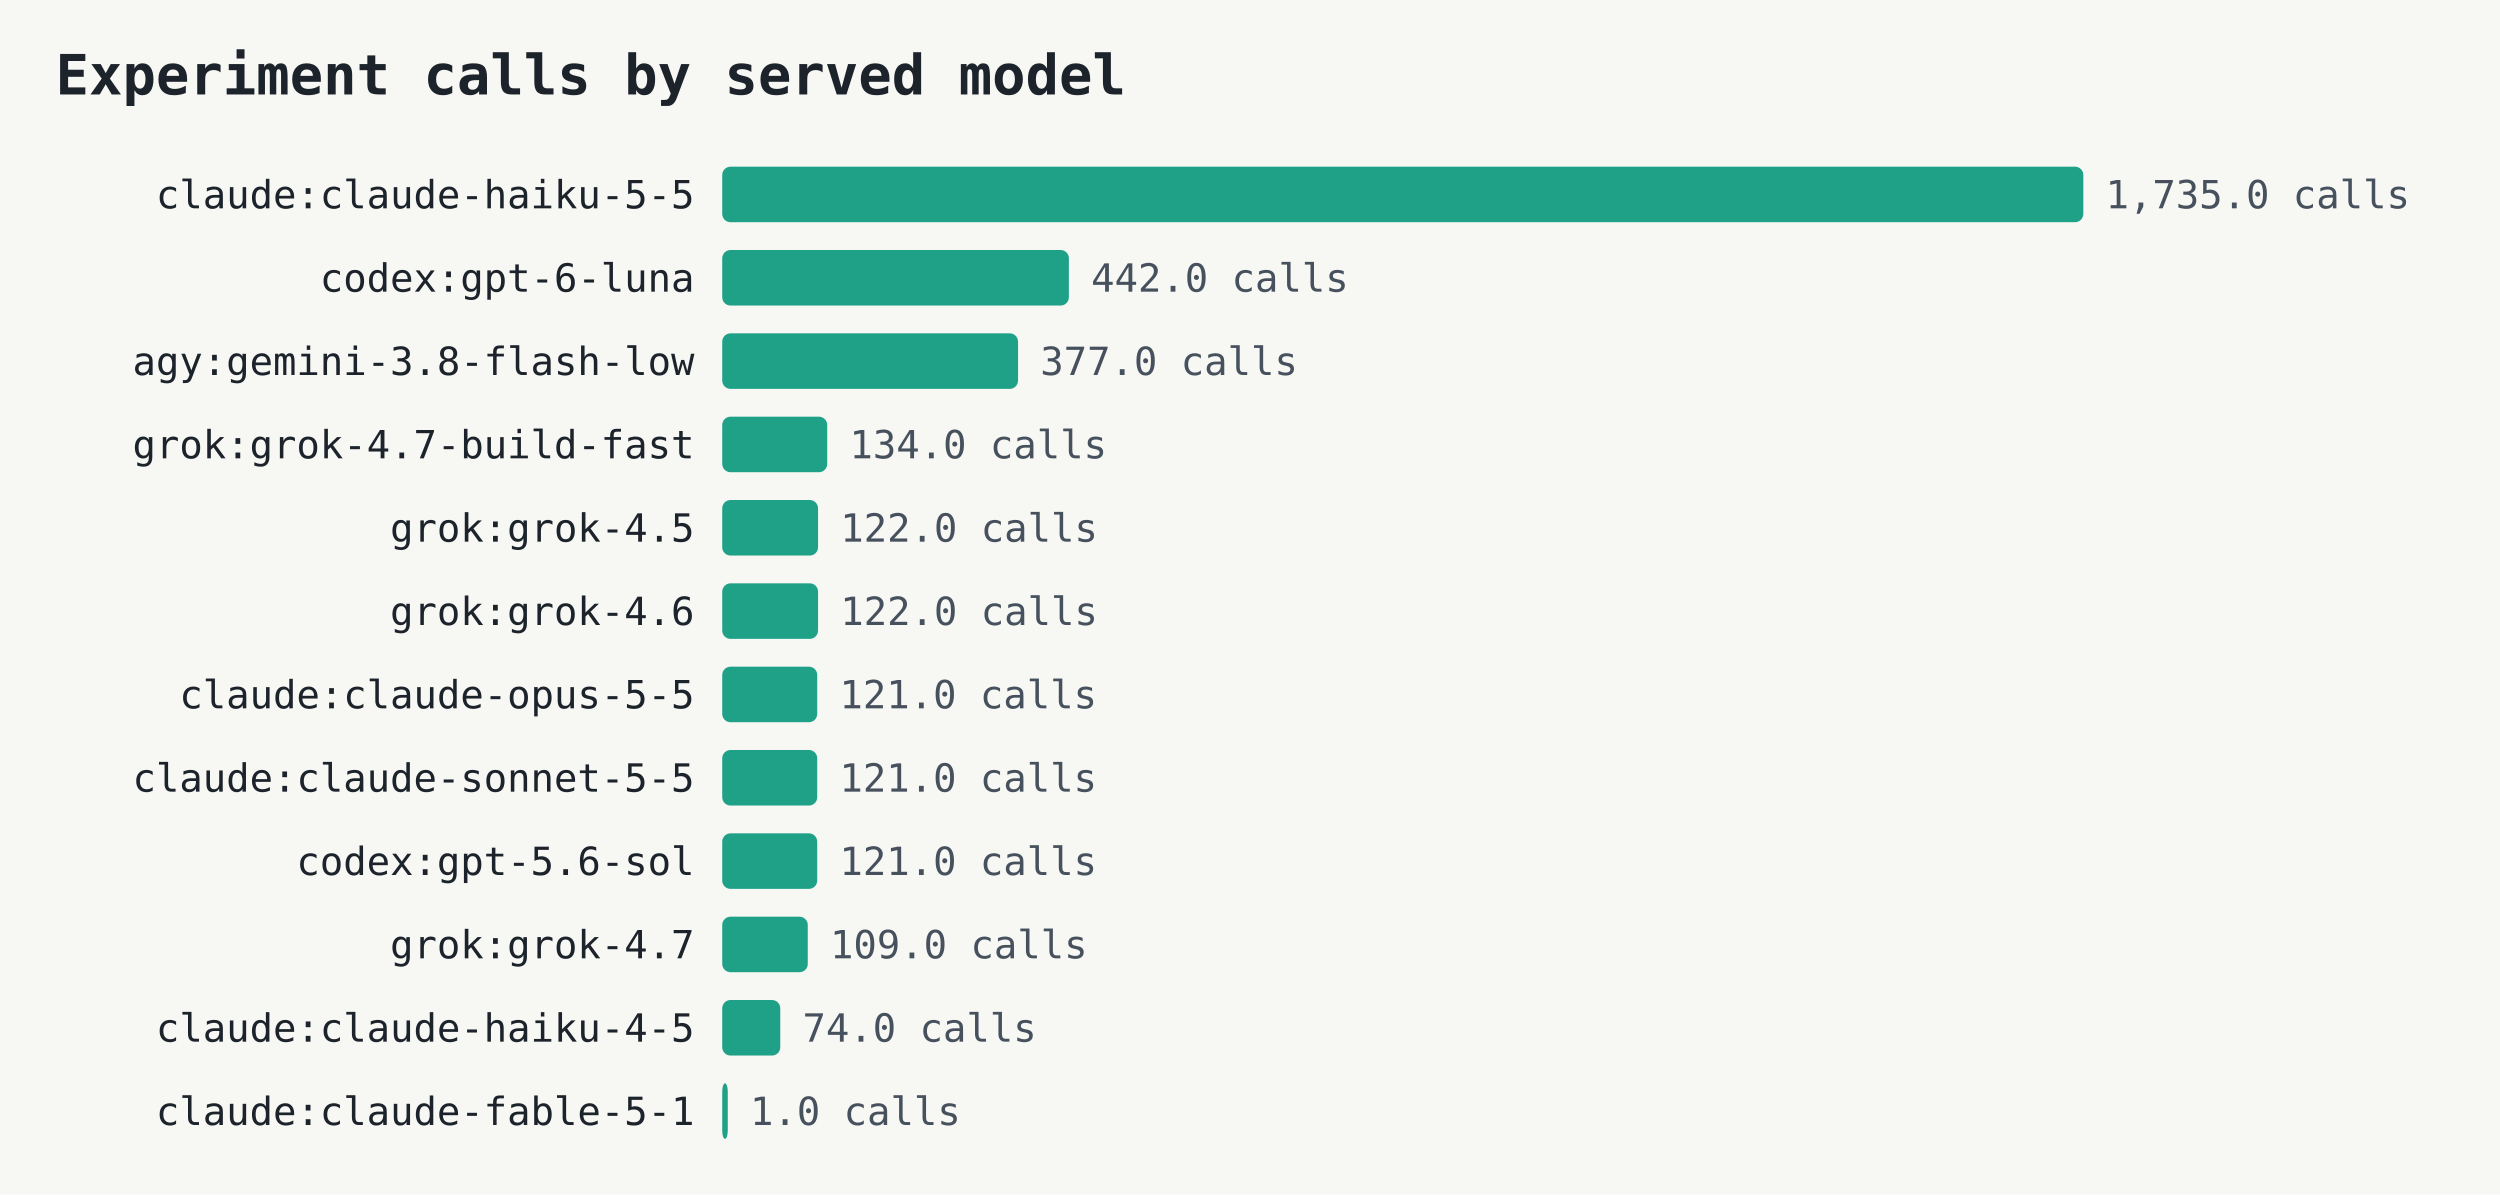
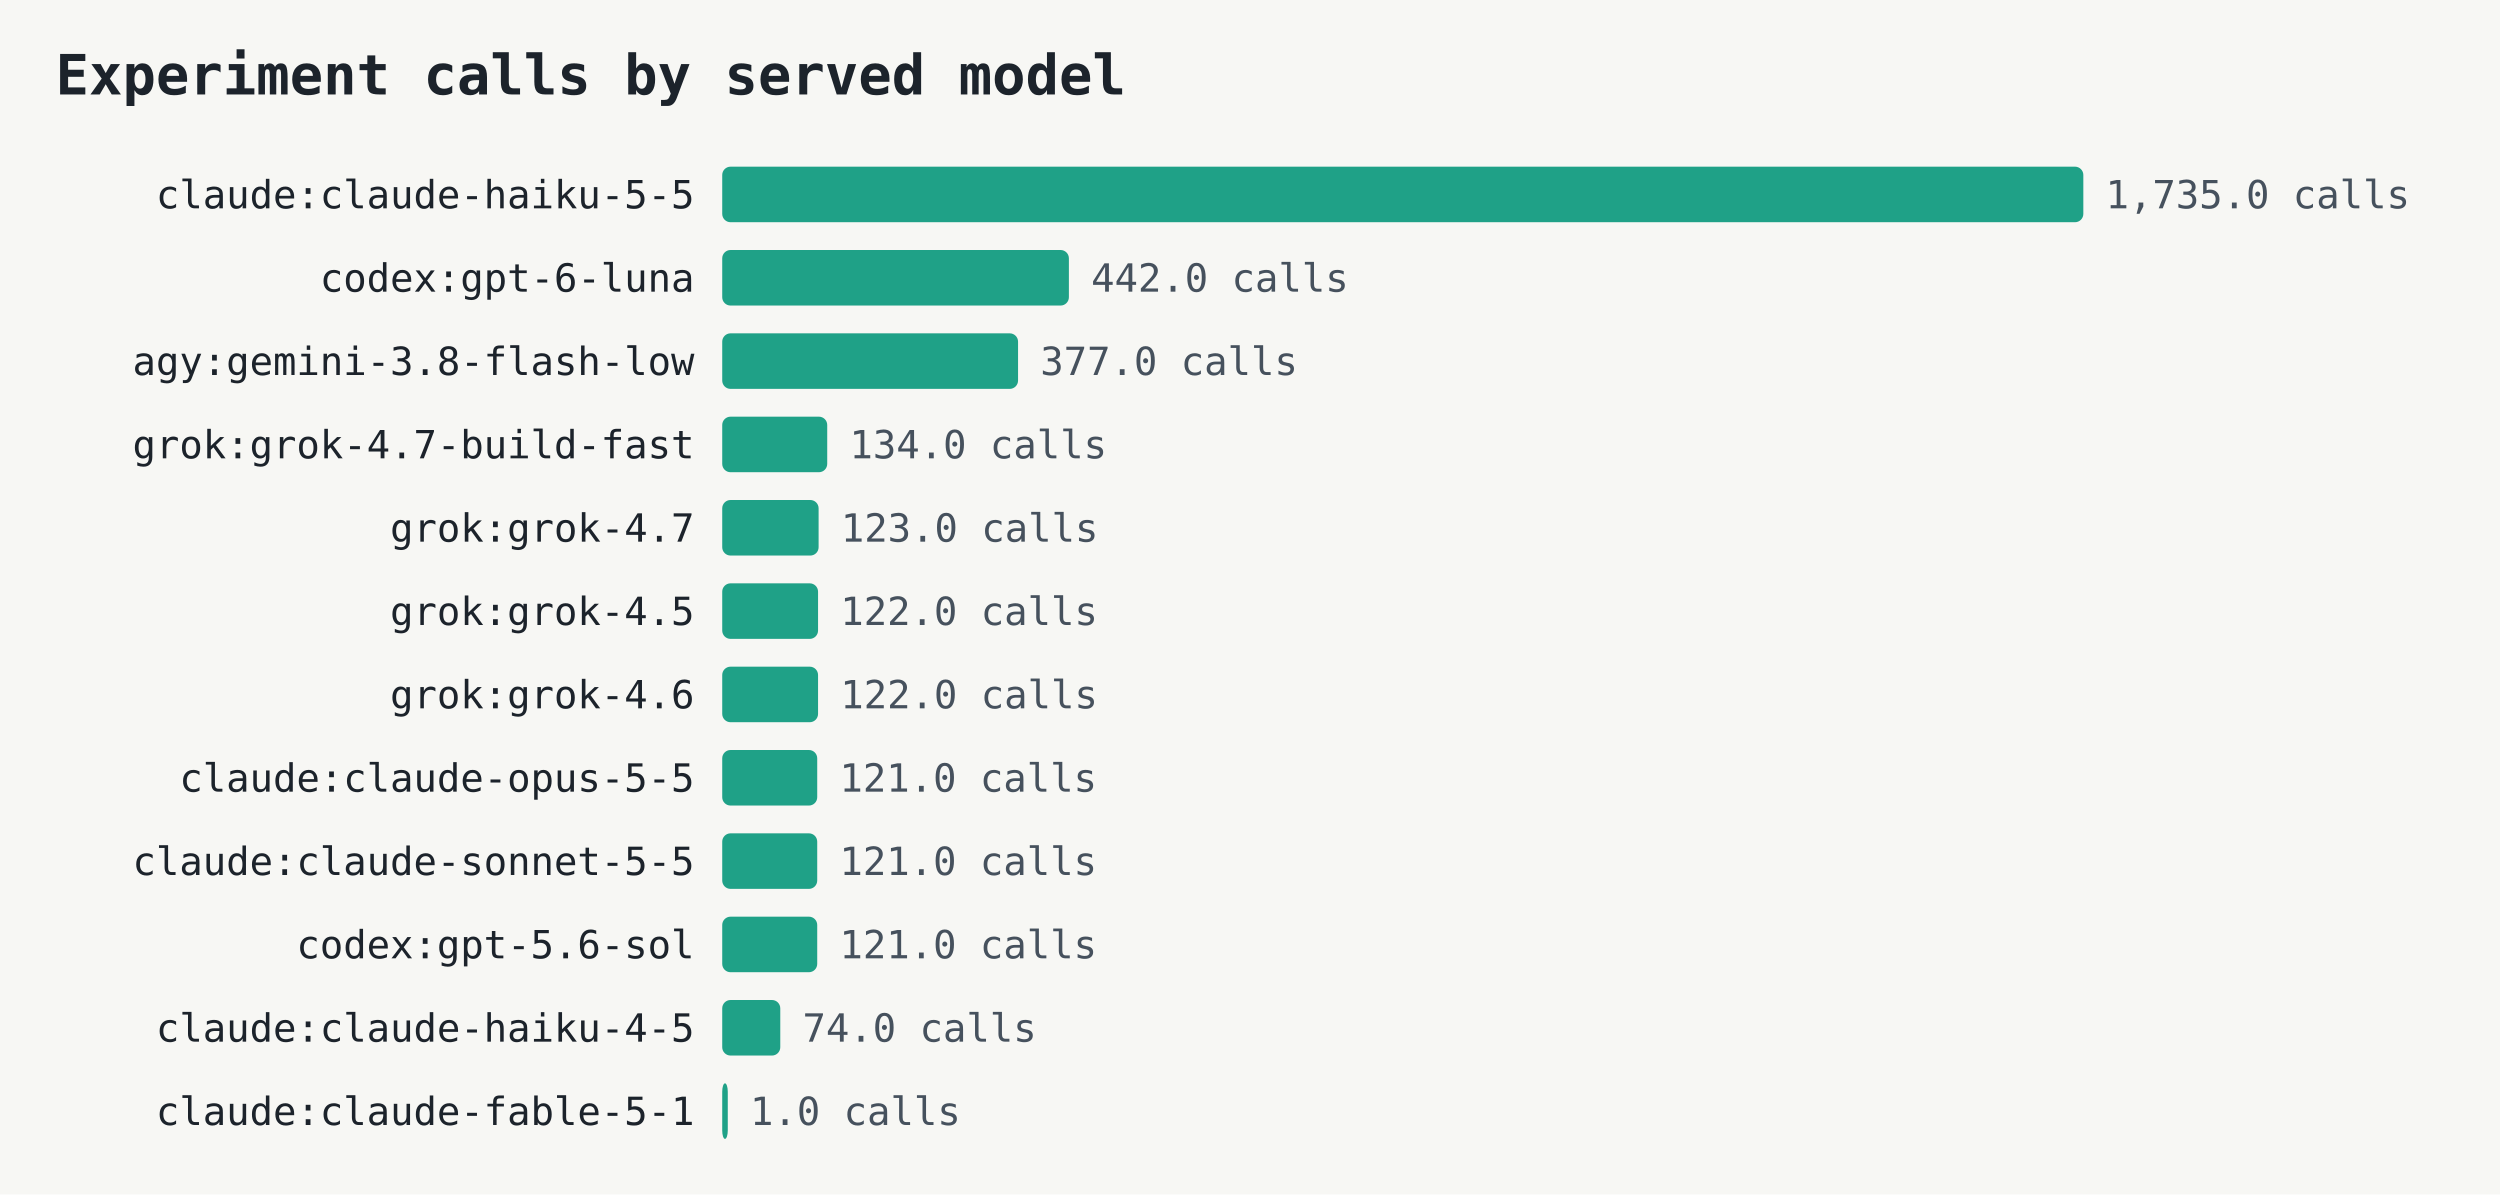
<svg xmlns="http://www.w3.org/2000/svg" viewBox="0 0 900 430" font-family="ui-monospace,Menlo,Consolas,monospace">
  <rect width="900" height="430" fill="#F7F7F4" />
  <text x="20" y="34" font-size="20" font-weight="700" fill="#1C232B">Experiment calls by served model</text>
  <text x="250" y="75" font-size="14" text-anchor="end" fill="#1C232B">claude:claude-haiku-5-5</text>
  <rect x="260" y="60" width="490.0" height="20" rx="3" fill="#1FA187" />
  <text x="758.0" y="75" font-size="14" fill="#46515D">1,735.0 calls</text>
  <text x="250" y="105" font-size="14" text-anchor="end" fill="#1C232B">codex:gpt-6-luna</text>
  <rect x="260" y="90" width="124.8" height="20" rx="3" fill="#1FA187" />
  <text x="392.8" y="105" font-size="14" fill="#46515D">442.0 calls</text>
  <text x="250" y="135" font-size="14" text-anchor="end" fill="#1C232B">agy:gemini-3.8-flash-low</text>
  <rect x="260" y="120" width="106.5" height="20" rx="3" fill="#1FA187" />
  <text x="374.5" y="135" font-size="14" fill="#46515D">377.0 calls</text>
  <text x="250" y="165" font-size="14" text-anchor="end" fill="#1C232B">grok:grok-4.7-build-fast</text>
  <rect x="260" y="150" width="37.8" height="20" rx="3" fill="#1FA187" />
  <text x="305.8" y="165" font-size="14" fill="#46515D">134.0 calls</text>
-   <text x="250" y="195" font-size="14" text-anchor="end" fill="#1C232B">grok:grok-4.5</text>
-   <rect x="260" y="180" width="34.5" height="20" rx="3" fill="#1FA187" />
-   <text x="302.5" y="195" font-size="14" fill="#46515D">122.0 calls</text>
-   <text x="250" y="225" font-size="14" text-anchor="end" fill="#1C232B">grok:grok-4.6</text>
+   <text x="250" y="195" font-size="14" text-anchor="end" fill="#1C232B">grok:grok-4.7</text>
+   <rect x="260" y="180" width="34.7" height="20" rx="3" fill="#1FA187" />
+   <text x="302.7" y="195" font-size="14" fill="#46515D">123.0 calls</text>
+   <text x="250" y="225" font-size="14" text-anchor="end" fill="#1C232B">grok:grok-4.5</text>
  <rect x="260" y="210" width="34.5" height="20" rx="3" fill="#1FA187" />
  <text x="302.5" y="225" font-size="14" fill="#46515D">122.0 calls</text>
-   <text x="250" y="255" font-size="14" text-anchor="end" fill="#1C232B">claude:claude-opus-5-5</text>
-   <rect x="260" y="240" width="34.2" height="20" rx="3" fill="#1FA187" />
-   <text x="302.2" y="255" font-size="14" fill="#46515D">121.0 calls</text>
-   <text x="250" y="285" font-size="14" text-anchor="end" fill="#1C232B">claude:claude-sonnet-5-5</text>
+   <text x="250" y="255" font-size="14" text-anchor="end" fill="#1C232B">grok:grok-4.6</text>
+   <rect x="260" y="240" width="34.5" height="20" rx="3" fill="#1FA187" />
+   <text x="302.5" y="255" font-size="14" fill="#46515D">122.0 calls</text>
+   <text x="250" y="285" font-size="14" text-anchor="end" fill="#1C232B">claude:claude-opus-5-5</text>
  <rect x="260" y="270" width="34.2" height="20" rx="3" fill="#1FA187" />
  <text x="302.2" y="285" font-size="14" fill="#46515D">121.0 calls</text>
-   <text x="250" y="315" font-size="14" text-anchor="end" fill="#1C232B">codex:gpt-5.6-sol</text>
+   <text x="250" y="315" font-size="14" text-anchor="end" fill="#1C232B">claude:claude-sonnet-5-5</text>
  <rect x="260" y="300" width="34.2" height="20" rx="3" fill="#1FA187" />
  <text x="302.2" y="315" font-size="14" fill="#46515D">121.0 calls</text>
-   <text x="250" y="345" font-size="14" text-anchor="end" fill="#1C232B">grok:grok-4.7</text>
-   <rect x="260" y="330" width="30.8" height="20" rx="3" fill="#1FA187" />
-   <text x="298.8" y="345" font-size="14" fill="#46515D">109.0 calls</text>
+   <text x="250" y="345" font-size="14" text-anchor="end" fill="#1C232B">codex:gpt-5.6-sol</text>
+   <rect x="260" y="330" width="34.2" height="20" rx="3" fill="#1FA187" />
+   <text x="302.2" y="345" font-size="14" fill="#46515D">121.0 calls</text>
  <text x="250" y="375" font-size="14" text-anchor="end" fill="#1C232B">claude:claude-haiku-4-5</text>
  <rect x="260" y="360" width="20.9" height="20" rx="3" fill="#1FA187" />
  <text x="288.9" y="375" font-size="14" fill="#46515D">74.0 calls</text>
  <text x="250" y="405" font-size="14" text-anchor="end" fill="#1C232B">claude:claude-fable-5-1</text>
  <rect x="260" y="390" width="2.0" height="20" rx="3" fill="#1FA187" />
  <text x="270.0" y="405" font-size="14" fill="#46515D">1.0 calls</text>
</svg>
